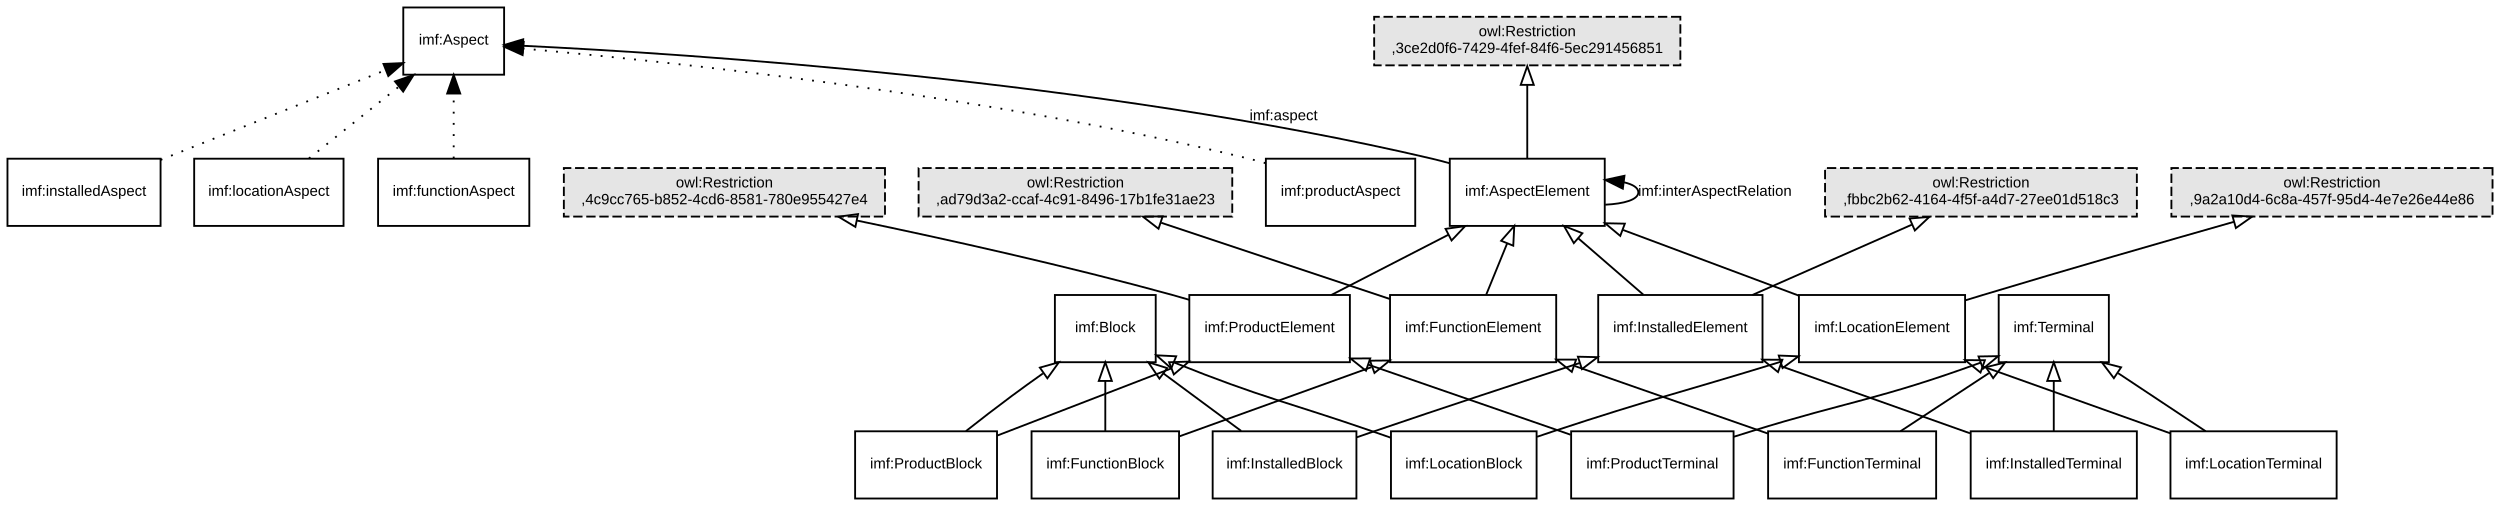
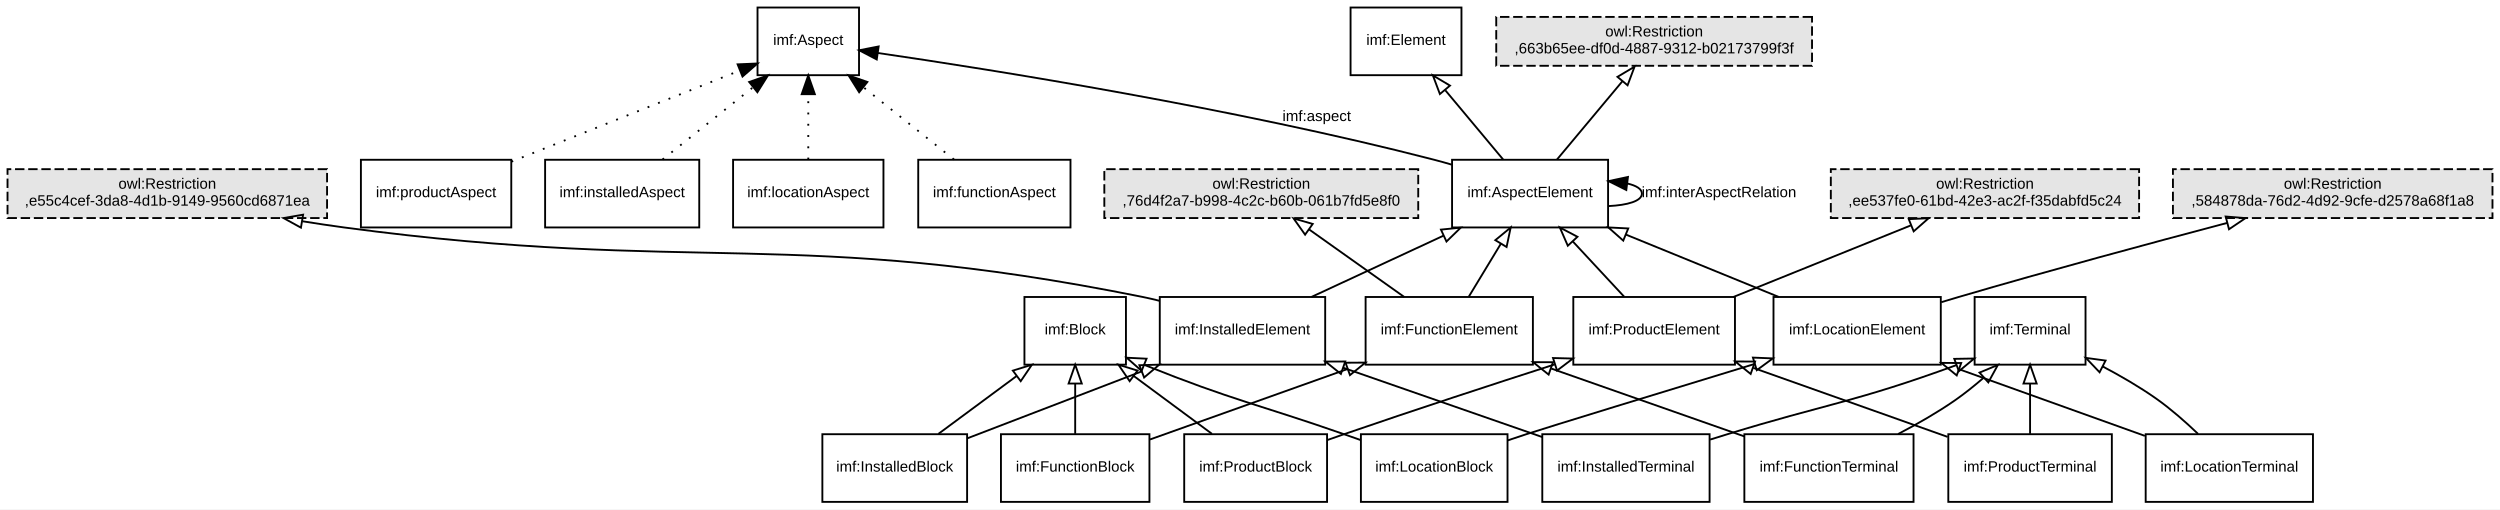
- <svg xmlns="http://www.w3.org/2000/svg" width="1339px" height="271px" viewBox="0.00 0.00 1339.00 271.00">
+ <svg xmlns="http://www.w3.org/2000/svg" width="1330px" height="271px" viewBox="0.00 0.00 1330.00 271.00">
  <g id="graph0" class="graph" transform="scale(1.0 1.0) rotate(0) translate(4 267)">
-     <polygon fill="white" stroke="transparent" points="-4,4 -4,-267 1335,-267 1335,4 -4,4" />
+     <polygon fill="white" stroke="transparent" points="-4,4 -4,-267 1326,-267 1326,4 -4,4" />
    <g id="node1" class="node">
-       <polygon fill="#e5e5e5" stroke="black" stroke-dasharray="5,2" points="470,-177 298,-177 298,-151 470,-151 470,-177" />
-       <text text-anchor="middle" x="384" y="-166.6" font-family="Arial" font-size="8.00">owl:Restriction</text>
-       <text text-anchor="middle" x="384" y="-157.6" font-family="Arial" font-size="8.00">,4c9cc765-b852-4cd6-8581-780e955427e4</text>
+       <polygon fill="#e5e5e5" stroke="black" stroke-dasharray="5,2" points="960,-258 792,-258 792,-232 960,-232 960,-258" />
+       <text text-anchor="middle" x="876" y="-247.6" font-family="Arial" font-size="8.00">owl:Restriction</text>
+       <text text-anchor="middle" x="876" y="-238.6" font-family="Arial" font-size="8.00">,663b65ee-df0d-4887-9312-b02173799f3f</text>
    </g>
    <g id="node2" class="node">
-       <polygon fill="none" stroke="black" points="180,-182 100,-182 100,-146 180,-146 180,-182" />
-       <text text-anchor="middle" x="140" y="-162.1" font-family="Arial" font-size="8.00">imf:locationAspect</text>
+       <polygon fill="none" stroke="black" points="466,-182 386,-182 386,-146 466,-146 466,-182" />
+       <text text-anchor="middle" x="426" y="-162.1" font-family="Arial" font-size="8.00">imf:locationAspect</text>
+     </g>
+     <g id="node6" class="node">
+       <polygon fill="none" stroke="black" points="453,-263 399,-263 399,-227 453,-227 453,-263" />
+       <text text-anchor="middle" x="426" y="-243.1" font-family="Arial" font-size="8.00">imf:Aspect</text>
+     </g>
+     <g id="edge1" class="edge">
+       <path fill="none" stroke="black" stroke-dasharray="1,5" d="M426,-182.14C426,-192.29 426,-205.37 426,-216.88" />
+       <polygon fill="black" stroke="black" points="422.5,-216.89 426,-226.89 429.5,-216.89 422.5,-216.89" />
+     </g>
+     <g id="node3" class="node">
+       <polygon fill="none" stroke="black" points="773.5,-263 714.5,-263 714.5,-227 773.5,-227 773.5,-263" />
+       <text text-anchor="middle" x="744" y="-243.1" font-family="Arial" font-size="8.00">imf:Element</text>
+     </g>
+     <g id="node4" class="node">
+       <polygon fill="#e5e5e5" stroke="black" stroke-dasharray="5,2" points="170,-177 0,-177 0,-151 170,-151 170,-177" />
+       <text text-anchor="middle" x="85" y="-166.6" font-family="Arial" font-size="8.00">owl:Restriction</text>
+       <text text-anchor="middle" x="85" y="-157.6" font-family="Arial" font-size="8.00">,e55c4cef-3da8-4d1b-9149-9560cd6871ea</text>
    </g>
    <g id="node5" class="node">
-       <polygon fill="none" stroke="black" points="266,-263 212,-263 212,-227 266,-227 266,-263" />
-       <text text-anchor="middle" x="239" y="-243.1" font-family="Arial" font-size="8.00">imf:Aspect</text>
-     </g>
-     <g id="edge1" class="edge">
-       <path fill="none" stroke="black" stroke-dasharray="1,5" d="M161.48,-182.14C175.49,-193.32 193.97,-208.07 209.37,-220.36" />
-       <polygon fill="black" stroke="black" points="207.56,-223.39 217.56,-226.89 211.93,-217.92 207.56,-223.39" />
-     </g>
-     <g id="node3" class="node">
-       <polygon fill="#e5e5e5" stroke="black" stroke-dasharray="5,2" points="656,-177 488,-177 488,-151 656,-151 656,-177" />
-       <text text-anchor="middle" x="572" y="-166.6" font-family="Arial" font-size="8.00">owl:Restriction</text>
-       <text text-anchor="middle" x="572" y="-157.6" font-family="Arial" font-size="8.00">,ad79d3a2-ccaf-4c91-8496-17b1fe31ae23</text>
-     </g>
-     <g id="node4" class="node">
-       <polygon fill="none" stroke="black" points="1033,-36 943,-36 943,0 1033,0 1033,-36" />
-       <text text-anchor="middle" x="988" y="-16.1" font-family="Arial" font-size="8.00">imf:FunctionTerminal</text>
-     </g>
-     <g id="node6" class="node">
-       <polygon fill="none" stroke="black" points="1125.5,-109 1066.5,-109 1066.5,-73 1125.5,-73 1125.5,-109" />
-       <text text-anchor="middle" x="1096" y="-89.1" font-family="Arial" font-size="8.00">imf:Terminal</text>
+       <polygon fill="none" stroke="black" points="1014,-36 924,-36 924,0 1014,0 1014,-36" />
+       <text text-anchor="middle" x="969" y="-16.1" font-family="Arial" font-size="8.00">imf:FunctionTerminal</text>
+     </g>
+     <g id="node7" class="node">
+       <polygon fill="none" stroke="black" points="1105.5,-109 1046.5,-109 1046.5,-73 1105.5,-73 1105.5,-109" />
+       <text text-anchor="middle" x="1076" y="-89.1" font-family="Arial" font-size="8.00">imf:Terminal</text>
+     </g>
+     <g id="edge15" class="edge">
+       <path fill="none" stroke="black" d="M1005.79,-36.1C1015.88,-41.36 1026.62,-47.49 1036,-54 1041.11,-57.55 1046.27,-61.69 1051.11,-65.88" />
+       <polygon fill="none" stroke="black" points="1049.1,-68.78 1058.88,-72.86 1053.78,-63.57 1049.1,-68.78" />
+     </g>
+     <g id="node13" class="node">
+       <polygon fill="none" stroke="black" points="811.5,-109 722.5,-109 722.5,-73 811.5,-73 811.5,-109" />
+       <text text-anchor="middle" x="767" y="-89.1" font-family="Arial" font-size="8.00">imf:FunctionElement</text>
+     </g>
+     <g id="edge19" class="edge">
+       <path fill="none" stroke="black" d="M923.92,-34.85C893.57,-45.51 853.39,-59.64 821.28,-70.92" />
+       <polygon fill="none" stroke="black" points="819.87,-67.71 811.6,-74.33 822.19,-74.31 819.87,-67.71" />
+     </g>
+     <g id="node8" class="node">
+       <polygon fill="none" stroke="black" points="702,-36 626,-36 626,0 702,0 702,-36" />
+       <text text-anchor="middle" x="664" y="-16.1" font-family="Arial" font-size="8.00">imf:ProductBlock</text>
+     </g>
+     <g id="node12" class="node">
+       <polygon fill="none" stroke="black" points="595,-109 541,-109 541,-73 595,-73 595,-109" />
+       <text text-anchor="middle" x="568" y="-89.1" font-family="Arial" font-size="8.00">imf:Block</text>
+     </g>
+     <g id="edge6" class="edge">
+       <path fill="none" stroke="black" d="M640.76,-36.19C628.26,-45.43 612.68,-56.96 599.14,-66.97" />
+       <polygon fill="none" stroke="black" points="596.98,-64.21 591.02,-72.97 601.15,-69.84 596.98,-64.21" />
+     </g>
+     <g id="node21" class="node">
+       <polygon fill="none" stroke="black" points="919,-109 833,-109 833,-73 919,-73 919,-109" />
+       <text text-anchor="middle" x="876" y="-89.1" font-family="Arial" font-size="8.00">imf:ProductElement</text>
+     </g>
+     <g id="edge10" class="edge">
+       <path fill="none" stroke="black" d="M702.18,-32.92C705.16,-33.97 708.13,-35.01 711,-36 748.32,-48.85 790.63,-62.69 823.07,-73.13" />
+       <polygon fill="none" stroke="black" points="822.21,-76.53 832.8,-76.26 824.35,-69.87 822.21,-76.53" />
+     </g>
+     <g id="node9" class="node">
+       <polygon fill="none" stroke="black" points="701,-109 613,-109 613,-73 701,-73 701,-109" />
+       <text text-anchor="middle" x="657" y="-89.1" font-family="Arial" font-size="8.00">imf:InstalledElement</text>
+     </g>
+     <g id="edge8" class="edge">
+       <path fill="none" stroke="black" d="M612.95,-106.94C609.94,-107.71 606.94,-108.41 604,-109 418.12,-146.41 366.93,-120.88 179,-146 171.82,-146.96 164.36,-148.09 156.92,-149.29" />
+       <polygon fill="none" stroke="black" points="156.1,-145.88 146.81,-150.99 157.25,-152.79 156.1,-145.88" />
+     </g>
+     <g id="node17" class="node">
+       <polygon fill="none" stroke="black" points="851.5,-182 768.5,-182 768.5,-146 851.5,-146 851.5,-182" />
+       <text text-anchor="middle" x="810" y="-162.1" font-family="Arial" font-size="8.00">imf:AspectElement</text>
+     </g>
+     <g id="edge25" class="edge">
+       <path fill="none" stroke="black" d="M693.65,-109.01C714.69,-118.77 741.31,-131.12 763.78,-141.55" />
+       <polygon fill="none" stroke="black" points="762.58,-144.85 773.12,-145.89 765.52,-138.5 762.58,-144.85" />
+     </g>
+     <g id="node10" class="node">
+       <polygon fill="none" stroke="black" points="607.5,-36 528.5,-36 528.5,0 607.5,0 607.5,-36" />
+       <text text-anchor="middle" x="568" y="-16.1" font-family="Arial" font-size="8.00">imf:FunctionBlock</text>
+     </g>
+     <g id="edge4" class="edge">
+       <path fill="none" stroke="black" d="M568,-36.19C568,-44.21 568,-53.95 568,-62.93" />
+       <polygon fill="none" stroke="black" points="564.5,-62.97 568,-72.97 571.5,-62.97 564.5,-62.97" />
+     </g>
+     <g id="edge22" class="edge">
+       <path fill="none" stroke="black" d="M607.79,-33.2C637.94,-43.95 679.68,-58.85 712.87,-70.69" />
+       <polygon fill="none" stroke="black" points="711.83,-74.03 722.42,-74.1 714.18,-67.44 711.83,-74.03" />
+     </g>
+     <g id="node11" class="node">
+       <polygon fill="none" stroke="black" points="1226.5,-36 1137.5,-36 1137.5,0 1226.5,0 1226.5,-36" />
+       <text text-anchor="middle" x="1182" y="-16.1" font-family="Arial" font-size="8.00">imf:LocationTerminal</text>
+     </g>
+     <g id="edge27" class="edge">
+       <path fill="none" stroke="black" d="M1165.37,-36.17C1158.74,-42.51 1150.84,-49.48 1143,-55 1134.22,-61.18 1124.2,-66.99 1114.64,-72.03" />
+       <polygon fill="none" stroke="black" points="1112.98,-68.95 1105.67,-76.61 1116.16,-75.18 1112.98,-68.95" />
+     </g>
+     <g id="node22" class="node">
+       <polygon fill="none" stroke="black" points="1028.5,-109 939.5,-109 939.5,-73 1028.5,-73 1028.5,-109" />
+       <text text-anchor="middle" x="984" y="-89.1" font-family="Arial" font-size="8.00">imf:LocationElement</text>
+     </g>
+     <g id="edge17" class="edge">
+       <path fill="none" stroke="black" d="M1137.07,-35.11C1107.83,-45.6 1069.51,-59.34 1038.53,-70.45" />
+       <polygon fill="none" stroke="black" points="1036.98,-67.28 1028.75,-73.95 1039.35,-73.87 1036.98,-67.28" />
+     </g>
+     <g id="edge26" class="edge">
+       <path fill="none" stroke="black" d="M777.41,-109.19C782.53,-117.65 788.81,-128.02 794.49,-137.39" />
+       <polygon fill="none" stroke="black" points="791.51,-139.23 799.69,-145.97 797.5,-135.6 791.51,-139.23" />
+     </g>
+     <g id="node25" class="node">
+       <polygon fill="#e5e5e5" stroke="black" stroke-dasharray="5,2" points="750.5,-177 583.5,-177 583.5,-151 750.5,-151 750.5,-177" />
+       <text text-anchor="middle" x="667" y="-166.6" font-family="Arial" font-size="8.00">owl:Restriction</text>
+       <text text-anchor="middle" x="667" y="-157.6" font-family="Arial" font-size="8.00">,76d4f2a7-b998-4c2c-b60b-061b7fd5e8f0</text>
+     </g>
+     <g id="edge9" class="edge">
+       <path fill="none" stroke="black" d="M743.05,-109.01C727.74,-119.88 707.91,-133.95 692.34,-145.01" />
+       <polygon fill="none" stroke="black" points="690.31,-142.16 684.18,-150.8 694.36,-147.86 690.31,-142.16" />
+     </g>
+     <g id="node14" class="node">
+       <polygon fill="#e5e5e5" stroke="black" stroke-dasharray="5,2" points="1322,-177 1152,-177 1152,-151 1322,-151 1322,-177" />
+       <text text-anchor="middle" x="1237" y="-166.6" font-family="Arial" font-size="8.00">owl:Restriction</text>
+       <text text-anchor="middle" x="1237" y="-157.6" font-family="Arial" font-size="8.00">,584878da-76d2-4d92-9cfe-d2578a68f1a8</text>
+     </g>
+     <g id="node15" class="node">
+       <polygon fill="none" stroke="black" points="798,-36 720,-36 720,0 798,0 798,-36" />
+       <text text-anchor="middle" x="759" y="-16.1" font-family="Arial" font-size="8.00">imf:LocationBlock</text>
+     </g>
+     <g id="edge13" class="edge">
+       <path fill="none" stroke="black" d="M719.98,-32.85C716.94,-33.92 713.92,-34.98 711,-36 666.29,-51.65 652.23,-53.79 604.67,-72.92" />
+       <polygon fill="none" stroke="black" points="603.33,-69.69 595.38,-76.7 605.96,-76.17 603.33,-69.69" />
+     </g>
+     <g id="edge28" class="edge">
+       <path fill="none" stroke="black" d="M798.01,-32.68C801.38,-33.82 804.75,-34.94 808,-36 819.81,-39.86 882.16,-58.94 929.33,-73.34" />
+       <polygon fill="none" stroke="black" points="928.56,-76.76 939.14,-76.33 930.6,-70.06 928.56,-76.76" />
+     </g>
+     <g id="node16" class="node">
+       <polygon fill="none" stroke="black" points="565.5,-182 484.5,-182 484.5,-146 565.5,-146 565.5,-182" />
+       <text text-anchor="middle" x="525" y="-162.1" font-family="Arial" font-size="8.00">imf:functionAspect</text>
+     </g>
+     <g id="edge23" class="edge">
+       <path fill="none" stroke="black" stroke-dasharray="1,5" d="M503.52,-182.14C489.51,-193.32 471.03,-208.07 455.63,-220.36" />
+       <polygon fill="black" stroke="black" points="453.07,-217.92 447.44,-226.89 457.44,-223.39 453.07,-217.92" />
+     </g>
+     <g id="edge18" class="edge">
+       <path fill="none" stroke="black" d="M824.32,-182.14C834.52,-194.35 848.27,-210.81 859.03,-223.68" />
+       <polygon fill="none" stroke="black" points="856.49,-226.11 865.59,-231.54 861.87,-221.62 856.49,-226.11" />
+     </g>
+     <g id="edge30" class="edge">
+       <path fill="none" stroke="black" d="M795.68,-182.14C786.68,-192.91 774.93,-206.98 764.9,-218.98" />
+       <polygon fill="none" stroke="black" points="762.02,-216.97 758.29,-226.89 767.39,-221.46 762.02,-216.97" />
+     </g>
+     <g id="edge2" class="edge">
+       <path fill="none" stroke="black" d="M768.39,-179.39C765.23,-180.32 762.07,-181.21 759,-182 652.97,-209.4 524.99,-229.75 463.1,-238.8" />
+       <polygon fill="black" stroke="black" points="462.43,-235.36 453.04,-240.26 463.44,-242.29 462.43,-235.36" />
+       <text text-anchor="middle" x="696.5" y="-202.6" font-family="Arial" font-size="8.00">imf:aspect</text>
+     </g>
+     <g id="edge11" class="edge">
+       <path fill="none" stroke="black" d="M851.71,-157.36C861.91,-157.85 869.5,-160.06 869.5,-164 869.5,-166.46 866.53,-168.25 861.82,-169.36" />
+       <polygon fill="black" stroke="black" points="861.19,-165.92 851.71,-170.64 862.07,-172.86 861.19,-165.92" />
+       <text text-anchor="middle" x="910.5" y="-162.1" font-family="Arial" font-size="8.00">imf:interAspectRelation</text>
+     </g>
+     <g id="node18" class="node">
+       <polygon fill="none" stroke="black" points="510.5,-36 433.5,-36 433.5,0 510.5,0 510.5,-36" />
+       <text text-anchor="middle" x="472" y="-16.1" font-family="Arial" font-size="8.00">imf:InstalledBlock</text>
    </g>
    <g id="edge14" class="edge">
-       <path fill="none" stroke="black" d="M1013.87,-36.01C1028.06,-45.33 1045.84,-57.03 1061.23,-67.14" />
-       <polygon fill="none" stroke="black" points="1059.69,-70.32 1069.97,-72.89 1063.53,-64.47 1059.69,-70.32" />
-     </g>
-     <g id="node12" class="node">
-       <polygon fill="none" stroke="black" points="829.5,-109 740.5,-109 740.5,-73 829.5,-73 829.5,-109" />
-       <text text-anchor="middle" x="785" y="-89.1" font-family="Arial" font-size="8.00">imf:FunctionElement</text>
-     </g>
-     <g id="edge19" class="edge">
-       <path fill="none" stroke="black" d="M942.95,-34.76C912.36,-45.46 871.73,-59.67 839.34,-70.99" />
-       <polygon fill="none" stroke="black" points="837.86,-67.8 829.58,-74.41 840.17,-74.41 837.86,-67.8" />
-     </g>
-     <g id="node7" class="node">
-       <polygon fill="none" stroke="black" points="530,-36 454,-36 454,0 530,0 530,-36" />
-       <text text-anchor="middle" x="492" y="-16.1" font-family="Arial" font-size="8.00">imf:ProductBlock</text>
-     </g>
-     <g id="node11" class="node">
-       <polygon fill="none" stroke="black" points="615,-109 561,-109 561,-73 615,-73 615,-109" />
-       <text text-anchor="middle" x="588" y="-89.1" font-family="Arial" font-size="8.00">imf:Block</text>
-     </g>
-     <g id="edge6" class="edge">
-       <path fill="none" stroke="black" d="M513.35,-36.09C521.05,-42.15 529.85,-48.97 538,-55 543.31,-58.93 549,-63.02 554.57,-66.97" />
-       <polygon fill="none" stroke="black" points="552.95,-70.11 563.15,-72.99 556.97,-64.38 552.95,-70.11" />
-     </g>
-     <g id="node21" class="node">
-       <polygon fill="none" stroke="black" points="719,-109 633,-109 633,-73 719,-73 719,-109" />
-       <text text-anchor="middle" x="676" y="-89.1" font-family="Arial" font-size="8.00">imf:ProductElement</text>
-     </g>
-     <g id="edge8" class="edge">
-       <path fill="none" stroke="black" d="M530.12,-33.71C557.1,-44.12 593.62,-58.21 623.37,-69.69" />
-       <polygon fill="none" stroke="black" points="622.18,-72.98 632.77,-73.32 624.7,-66.45 622.18,-72.98" />
-     </g>
-     <g id="node8" class="node">
-       <polygon fill="none" stroke="black" points="940,-109 852,-109 852,-73 940,-73 940,-109" />
-       <text text-anchor="middle" x="896" y="-89.1" font-family="Arial" font-size="8.00">imf:InstalledElement</text>
-     </g>
-     <g id="node16" class="node">
-       <polygon fill="#e5e5e5" stroke="black" stroke-dasharray="5,2" points="1140.5,-177 973.5,-177 973.5,-151 1140.5,-151 1140.5,-177" />
-       <text text-anchor="middle" x="1057" y="-166.6" font-family="Arial" font-size="8.00">owl:Restriction</text>
-       <text text-anchor="middle" x="1057" y="-157.6" font-family="Arial" font-size="8.00">,fbbc2b62-4164-4f5f-a4d7-27ee01d518c3</text>
-     </g>
-     <g id="edge27" class="edge">
-       <path fill="none" stroke="black" d="M934.56,-109.01C960.47,-120.43 994.4,-135.4 1019.98,-146.67" />
-       <polygon fill="none" stroke="black" points="1018.77,-149.97 1029.34,-150.8 1021.6,-143.56 1018.77,-149.97" />
-     </g>
-     <g id="node17" class="node">
-       <polygon fill="none" stroke="black" points="855.5,-182 772.5,-182 772.5,-146 855.5,-146 855.5,-182" />
-       <text text-anchor="middle" x="814" y="-162.1" font-family="Arial" font-size="8.00">imf:AspectElement</text>
-     </g>
-     <g id="edge25" class="edge">
-       <path fill="none" stroke="black" d="M876.15,-109.19C865.67,-118.26 852.66,-129.52 841.26,-139.4" />
-       <polygon fill="none" stroke="black" points="838.94,-136.78 833.67,-145.97 843.52,-142.07 838.94,-136.78" />
-     </g>
-     <g id="node9" class="node">
-       <polygon fill="none" stroke="black" points="627.5,-36 548.5,-36 548.5,0 627.5,0 627.5,-36" />
-       <text text-anchor="middle" x="588" y="-16.1" font-family="Arial" font-size="8.00">imf:FunctionBlock</text>
-     </g>
-     <g id="edge4" class="edge">
-       <path fill="none" stroke="black" d="M588,-36.19C588,-44.21 588,-53.95 588,-62.93" />
-       <polygon fill="none" stroke="black" points="584.5,-62.97 588,-72.97 591.5,-62.97 584.5,-62.97" />
+       <path fill="none" stroke="black" d="M510.78,-33.88C537.65,-44.19 573.76,-58.06 603.38,-69.42" />
+       <polygon fill="none" stroke="black" points="602.16,-72.7 612.75,-73.02 604.67,-66.17 602.16,-72.7" />
+     </g>
+     <g id="edge7" class="edge">
+       <path fill="none" stroke="black" d="M495.24,-36.19C507.74,-45.43 523.32,-56.96 536.86,-66.97" />
+       <polygon fill="none" stroke="black" points="534.85,-69.84 544.98,-72.97 539.02,-64.21 534.85,-69.84" />
+     </g>
+     <g id="node19" class="node">
+       <polygon fill="none" stroke="black" points="268,-182 188,-182 188,-146 268,-146 268,-182" />
+       <text text-anchor="middle" x="228" y="-162.1" font-family="Arial" font-size="8.00">imf:productAspect</text>
+     </g>
+     <g id="edge12" class="edge">
+       <path fill="none" stroke="black" stroke-dasharray="1,5" d="M268.07,-180.99C303.55,-195.14 354.91,-215.64 389.33,-229.37" />
+       <polygon fill="black" stroke="black" points="388.41,-232.77 399,-233.23 391.01,-226.27 388.41,-232.77" />
+     </g>
+     <g id="node20" class="node">
+       <polygon fill="none" stroke="black" points="1119.5,-36 1032.5,-36 1032.5,0 1119.5,0 1119.5,-36" />
+       <text text-anchor="middle" x="1076" y="-16.1" font-family="Arial" font-size="8.00">imf:ProductTerminal</text>
+     </g>
+     <g id="edge16" class="edge">
+       <path fill="none" stroke="black" d="M1076,-36.19C1076,-44.21 1076,-53.95 1076,-62.93" />
+       <polygon fill="none" stroke="black" points="1072.5,-62.97 1076,-72.97 1079.5,-62.97 1072.5,-62.97" />
+     </g>
+     <g id="edge3" class="edge">
+       <path fill="none" stroke="black" d="M1032.11,-34.58C1001.68,-45.38 961,-59.82 928.8,-71.26" />
+       <polygon fill="none" stroke="black" points="927.35,-68.06 919.1,-74.7 929.7,-74.65 927.35,-68.06" />
+     </g>
+     <g id="edge31" class="edge">
+       <path fill="none" stroke="black" d="M860.02,-109.19C851.84,-118 841.72,-128.87 832.74,-138.54" />
+       <polygon fill="none" stroke="black" points="830.07,-136.26 825.83,-145.97 835.2,-141.03 830.07,-136.26" />
+     </g>
+     <g id="node26" class="node">
+       <polygon fill="#e5e5e5" stroke="black" stroke-dasharray="5,2" points="1134,-177 970,-177 970,-151 1134,-151 1134,-177" />
+       <text text-anchor="middle" x="1052" y="-166.6" font-family="Arial" font-size="8.00">owl:Restriction</text>
+       <text text-anchor="middle" x="1052" y="-157.6" font-family="Arial" font-size="8.00">,ee537fe0-61bd-42e3-ac2f-f35dabfd5c24</text>
+     </g>
+     <g id="edge20" class="edge">
+       <path fill="none" stroke="black" d="M918.16,-109.01C946.81,-120.57 984.47,-135.76 1012.53,-147.08" />
+       <polygon fill="none" stroke="black" points="1011.45,-150.41 1022.03,-150.91 1014.07,-143.92 1011.45,-150.41" />
+     </g>
+     <g id="edge32" class="edge">
+       <path fill="none" stroke="black" d="M1028.75,-106.24C1031.87,-107.19 1034.98,-108.12 1038,-109 1085.98,-123.06 1140.84,-137.85 1180.79,-148.39" />
+       <polygon fill="none" stroke="black" points="1180.05,-151.81 1190.61,-150.97 1181.83,-145.04 1180.05,-151.81" />
+     </g>
+     <g id="edge24" class="edge">
+       <path fill="none" stroke="black" d="M942.32,-109.01C917.88,-118.98 886.81,-131.66 860.92,-142.22" />
+       <polygon fill="none" stroke="black" points="859.57,-138.99 851.64,-146.01 862.22,-145.47 859.57,-138.99" />
+     </g>
+     <g id="node23" class="node">
+       <polygon fill="none" stroke="black" points="905.5,-36 816.5,-36 816.5,0 905.5,0 905.5,-36" />
+       <text text-anchor="middle" x="861" y="-16.1" font-family="Arial" font-size="8.00">imf:InstalledTerminal</text>
+     </g>
+     <g id="edge29" class="edge">
+       <path fill="none" stroke="black" d="M905.78,-33.14C908.9,-34.12 911.99,-35.07 915,-36 966.68,-51.91 982.82,-53 1036.88,-72.79" />
+       <polygon fill="none" stroke="black" points="1035.69,-76.08 1046.28,-76.27 1038.12,-69.51 1035.69,-76.08" />
+     </g>
+     <g id="edge5" class="edge">
+       <path fill="none" stroke="black" d="M816.48,-34.49C785.33,-45.34 743.54,-59.88 710.56,-71.36" />
+       <polygon fill="none" stroke="black" points="709.36,-68.07 701.07,-74.66 711.67,-74.68 709.36,-68.07" />
+     </g>
+     <g id="node24" class="node">
+       <polygon fill="none" stroke="black" points="368,-182 286,-182 286,-146 368,-146 368,-182" />
+       <text text-anchor="middle" x="327" y="-162.1" font-family="Arial" font-size="8.00">imf:installedAspect</text>
    </g>
    <g id="edge21" class="edge">
-       <path fill="none" stroke="black" d="M627.87,-33.37C657.41,-44.02 698.03,-58.66 730.57,-70.38" />
-       <polygon fill="none" stroke="black" points="729.79,-73.82 740.38,-73.92 732.16,-67.24 729.79,-73.82" />
-     </g>
-     <g id="node10" class="node">
-       <polygon fill="none" stroke="black" points="1247.5,-36 1158.5,-36 1158.5,0 1247.5,0 1247.5,-36" />
-       <text text-anchor="middle" x="1203" y="-16.1" font-family="Arial" font-size="8.00">imf:LocationTerminal</text>
-     </g>
-     <g id="edge28" class="edge">
-       <path fill="none" stroke="black" d="M1177.37,-36.01C1163.31,-45.33 1145.69,-57.03 1130.45,-67.14" />
-       <polygon fill="none" stroke="black" points="1128.19,-64.44 1121.79,-72.89 1132.06,-70.27 1128.19,-64.44" />
-     </g>
-     <g id="node22" class="node">
-       <polygon fill="none" stroke="black" points="1048.5,-109 959.5,-109 959.5,-73 1048.5,-73 1048.5,-109" />
-       <text text-anchor="middle" x="1004" y="-89.1" font-family="Arial" font-size="8.00">imf:LocationElement</text>
-     </g>
-     <g id="edge17" class="edge">
-       <path fill="none" stroke="black" d="M1158.34,-34.93C1128.64,-45.53 1089.46,-59.51 1058,-70.73" />
-       <polygon fill="none" stroke="black" points="1056.75,-67.46 1048.51,-74.12 1059.11,-74.06 1056.75,-67.46" />
-     </g>
-     <g id="edge22" class="edge">
-       <path fill="none" stroke="black" d="M740.35,-106.88C704.44,-118.85 654.19,-135.6 617.94,-147.69" />
-       <polygon fill="none" stroke="black" points="616.5,-144.48 608.12,-150.96 618.71,-151.12 616.5,-144.48" />
-     </g>
-     <g id="edge26" class="edge">
-       <path fill="none" stroke="black" d="M792.02,-109.19C795.37,-117.38 799.45,-127.38 803.18,-136.52" />
-       <polygon fill="none" stroke="black" points="800.02,-138.04 807.04,-145.97 806.5,-135.39 800.02,-138.04" />
-     </g>
-     <g id="node13" class="node">
-       <polygon fill="none" stroke="black" points="819,-36 741,-36 741,0 819,0 819,-36" />
-       <text text-anchor="middle" x="780" y="-16.1" font-family="Arial" font-size="8.00">imf:LocationBlock</text>
-     </g>
-     <g id="edge12" class="edge">
-       <path fill="none" stroke="black" d="M740.95,-32.55C737.59,-33.72 734.23,-34.88 731,-36 686.24,-51.5 672.22,-53.78 624.67,-72.92" />
-       <polygon fill="none" stroke="black" points="623.32,-69.69 615.38,-76.7 625.96,-76.17 623.32,-69.69" />
-     </g>
-     <g id="edge29" class="edge">
-       <path fill="none" stroke="black" d="M819.24,-33.06C822.2,-34.07 825.15,-35.06 828,-36 881.41,-53.61 895.25,-56.47 949,-73 949.21,-73.06 949.42,-73.13 949.63,-73.19" />
-       <polygon fill="none" stroke="black" points="948.69,-76.57 959.28,-76.16 950.75,-69.88 948.69,-76.57" />
-     </g>
-     <g id="node14" class="node">
-       <polygon fill="none" stroke="black" points="279.5,-182 198.5,-182 198.5,-146 279.5,-146 279.5,-182" />
-       <text text-anchor="middle" x="239" y="-162.1" font-family="Arial" font-size="8.00">imf:functionAspect</text>
-     </g>
-     <g id="edge23" class="edge">
-       <path fill="none" stroke="black" stroke-dasharray="1,5" d="M239,-182.14C239,-192.29 239,-205.37 239,-216.88" />
-       <polygon fill="black" stroke="black" points="235.5,-216.89 239,-226.89 242.5,-216.89 235.5,-216.89" />
-     </g>
-     <g id="node15" class="node">
-       <polygon fill="#e5e5e5" stroke="black" stroke-dasharray="5,2" points="1331,-177 1159,-177 1159,-151 1331,-151 1331,-177" />
-       <text text-anchor="middle" x="1245" y="-166.6" font-family="Arial" font-size="8.00">owl:Restriction</text>
-       <text text-anchor="middle" x="1245" y="-157.6" font-family="Arial" font-size="8.00">,9a2a10d4-6c8a-457f-95d4-4e7e26e44e86</text>
-     </g>
-     <g id="edge2" class="edge">
-       <path fill="none" stroke="black" d="M772.43,-179.55C769.26,-180.44 766.09,-181.28 763,-182 583.64,-224.07 362.7,-238.3 276.2,-242.47" />
-       <polygon fill="black" stroke="black" points="275.92,-238.98 266.09,-242.94 276.24,-245.97 275.92,-238.98" />
-       <text text-anchor="middle" x="683.5" y="-202.6" font-family="Arial" font-size="8.00">imf:aspect</text>
-     </g>
-     <g id="edge10" class="edge">
-       <path fill="none" stroke="black" d="M855.71,-157.36C865.91,-157.85 873.5,-160.06 873.5,-164 873.5,-166.46 870.53,-168.25 865.82,-169.36" />
-       <polygon fill="black" stroke="black" points="865.19,-165.92 855.71,-170.64 866.07,-172.86 865.19,-165.92" />
-       <text text-anchor="middle" x="914.5" y="-162.1" font-family="Arial" font-size="8.00">imf:interAspectRelation</text>
-     </g>
-     <g id="node23" class="node">
-       <polygon fill="#e5e5e5" stroke="black" stroke-dasharray="5,2" points="896,-258 732,-258 732,-232 896,-232 896,-258" />
-       <text text-anchor="middle" x="814" y="-247.6" font-family="Arial" font-size="8.00">owl:Restriction</text>
-       <text text-anchor="middle" x="814" y="-238.6" font-family="Arial" font-size="8.00">,3ce2d0f6-7429-4fef-84f6-5ec291456851</text>
-     </g>
-     <g id="edge9" class="edge">
-       <path fill="none" stroke="black" d="M814,-182.14C814,-193.65 814,-208.94 814,-221.44" />
-       <polygon fill="none" stroke="black" points="810.5,-221.54 814,-231.54 817.5,-221.54 810.5,-221.54" />
-     </g>
-     <g id="node18" class="node">
-       <polygon fill="none" stroke="black" points="722.5,-36 645.5,-36 645.5,0 722.5,0 722.5,-36" />
-       <text text-anchor="middle" x="684" y="-16.1" font-family="Arial" font-size="8.00">imf:InstalledBlock</text>
-     </g>
-     <g id="edge13" class="edge">
-       <path fill="none" stroke="black" d="M722.75,-32.81C725.87,-33.9 728.99,-34.97 732,-36 768.63,-48.52 810.04,-62.15 842.08,-72.58" />
-       <polygon fill="none" stroke="black" points="841.12,-75.95 851.71,-75.71 843.28,-69.29 841.12,-75.95" />
-     </g>
-     <g id="edge7" class="edge">
-       <path fill="none" stroke="black" d="M660.76,-36.19C648.26,-45.43 632.68,-56.96 619.14,-66.97" />
-       <polygon fill="none" stroke="black" points="616.98,-64.21 611.02,-72.97 621.15,-69.84 616.98,-64.21" />
-     </g>
-     <g id="node19" class="node">
-       <polygon fill="none" stroke="black" points="754,-182 674,-182 674,-146 754,-146 754,-182" />
-       <text text-anchor="middle" x="714" y="-162.1" font-family="Arial" font-size="8.00">imf:productAspect</text>
-     </g>
-     <g id="edge11" class="edge">
-       <path fill="none" stroke="black" stroke-dasharray="1,5" d="M673.8,-179.62C670.84,-180.49 667.89,-181.3 665,-182 523.82,-216.43 351.35,-234.33 276.56,-240.94" />
-       <polygon fill="black" stroke="black" points="275.91,-237.49 266.25,-241.84 276.52,-244.46 275.91,-237.49" />
-     </g>
-     <g id="node20" class="node">
-       <polygon fill="none" stroke="black" points="924.5,-36 837.5,-36 837.5,0 924.5,0 924.5,-36" />
-       <text text-anchor="middle" x="881" y="-16.1" font-family="Arial" font-size="8.00">imf:ProductTerminal</text>
-     </g>
-     <g id="edge15" class="edge">
-       <path fill="none" stroke="black" d="M924.65,-33.08C927.81,-34.07 930.95,-35.06 934,-36 986.04,-52.11 1002.37,-52.95 1056.82,-72.77" />
-       <polygon fill="none" stroke="black" points="1055.69,-76.08 1066.28,-76.26 1058.11,-69.52 1055.69,-76.08" />
-     </g>
-     <g id="edge3" class="edge">
-       <path fill="none" stroke="black" d="M837.27,-34.14C805.59,-45.12 762.6,-60.01 728.97,-71.65" />
-       <polygon fill="none" stroke="black" points="727.61,-68.42 719.31,-75 729.9,-75.04 727.61,-68.42" />
-     </g>
-     <g id="edge18" class="edge">
-       <path fill="none" stroke="black" d="M632.96,-106.42C629.94,-107.32 626.93,-108.19 624,-109 567.68,-124.5 503.04,-138.86 455.04,-148.86" />
-       <polygon fill="none" stroke="black" points="454.14,-145.47 445.06,-150.93 455.56,-152.33 454.14,-145.47" />
-     </g>
-     <g id="edge31" class="edge">
-       <path fill="none" stroke="black" d="M709.05,-109.01C727.86,-118.68 751.61,-130.9 771.76,-141.27" />
-       <polygon fill="none" stroke="black" points="770.24,-144.42 780.74,-145.89 773.45,-138.2 770.24,-144.42" />
-     </g>
-     <g id="edge16" class="edge">
-       <path fill="none" stroke="black" d="M1048.76,-106.18C1051.89,-107.14 1054.99,-108.09 1058,-109 1103.29,-122.67 1154.96,-137.53 1192.5,-148.2" />
-       <polygon fill="none" stroke="black" points="1191.63,-151.59 1202.21,-150.96 1193.54,-144.86 1191.63,-151.59" />
-     </g>
-     <g id="edge24" class="edge">
-       <path fill="none" stroke="black" d="M959.45,-108.65C931.27,-119.18 894.74,-132.83 865.34,-143.82" />
-       <polygon fill="none" stroke="black" points="863.81,-140.65 855.67,-147.43 866.26,-147.21 863.81,-140.65" />
-     </g>
-     <g id="node24" class="node">
-       <polygon fill="none" stroke="black" points="1140.5,-36 1051.5,-36 1051.5,0 1140.5,0 1140.5,-36" />
-       <text text-anchor="middle" x="1096" y="-16.1" font-family="Arial" font-size="8.00">imf:InstalledTerminal</text>
-     </g>
-     <g id="edge30" class="edge">
-       <path fill="none" stroke="black" d="M1096,-36.19C1096,-44.21 1096,-53.95 1096,-62.93" />
-       <polygon fill="none" stroke="black" points="1092.5,-62.97 1096,-72.97 1099.5,-62.97 1092.5,-62.97" />
-     </g>
-     <g id="edge5" class="edge">
-       <path fill="none" stroke="black" d="M1051.12,-34.93C1021.06,-45.6 981.34,-59.71 949.61,-70.97" />
-       <polygon fill="none" stroke="black" points="948.3,-67.72 940.05,-74.36 950.64,-74.32 948.3,-67.72" />
-     </g>
-     <g id="node25" class="node">
-       <polygon fill="none" stroke="black" points="82,-182 0,-182 0,-146 82,-146 82,-182" />
-       <text text-anchor="middle" x="41" y="-162.1" font-family="Arial" font-size="8.00">imf:installedAspect</text>
-     </g>
-     <g id="edge20" class="edge">
-       <path fill="none" stroke="black" stroke-dasharray="1,5" d="M82.03,-181.37C117.49,-195.52 168.28,-215.78 202.39,-229.39" />
-       <polygon fill="black" stroke="black" points="201.39,-232.76 211.97,-233.22 203.98,-226.26 201.39,-232.76" />
+       <path fill="none" stroke="black" stroke-dasharray="1,5" d="M348.48,-182.14C362.49,-193.32 380.97,-208.07 396.37,-220.36" />
+       <polygon fill="black" stroke="black" points="394.56,-223.39 404.56,-226.89 398.93,-217.92 394.56,-223.39" />
    </g>
  </g>
</svg>
